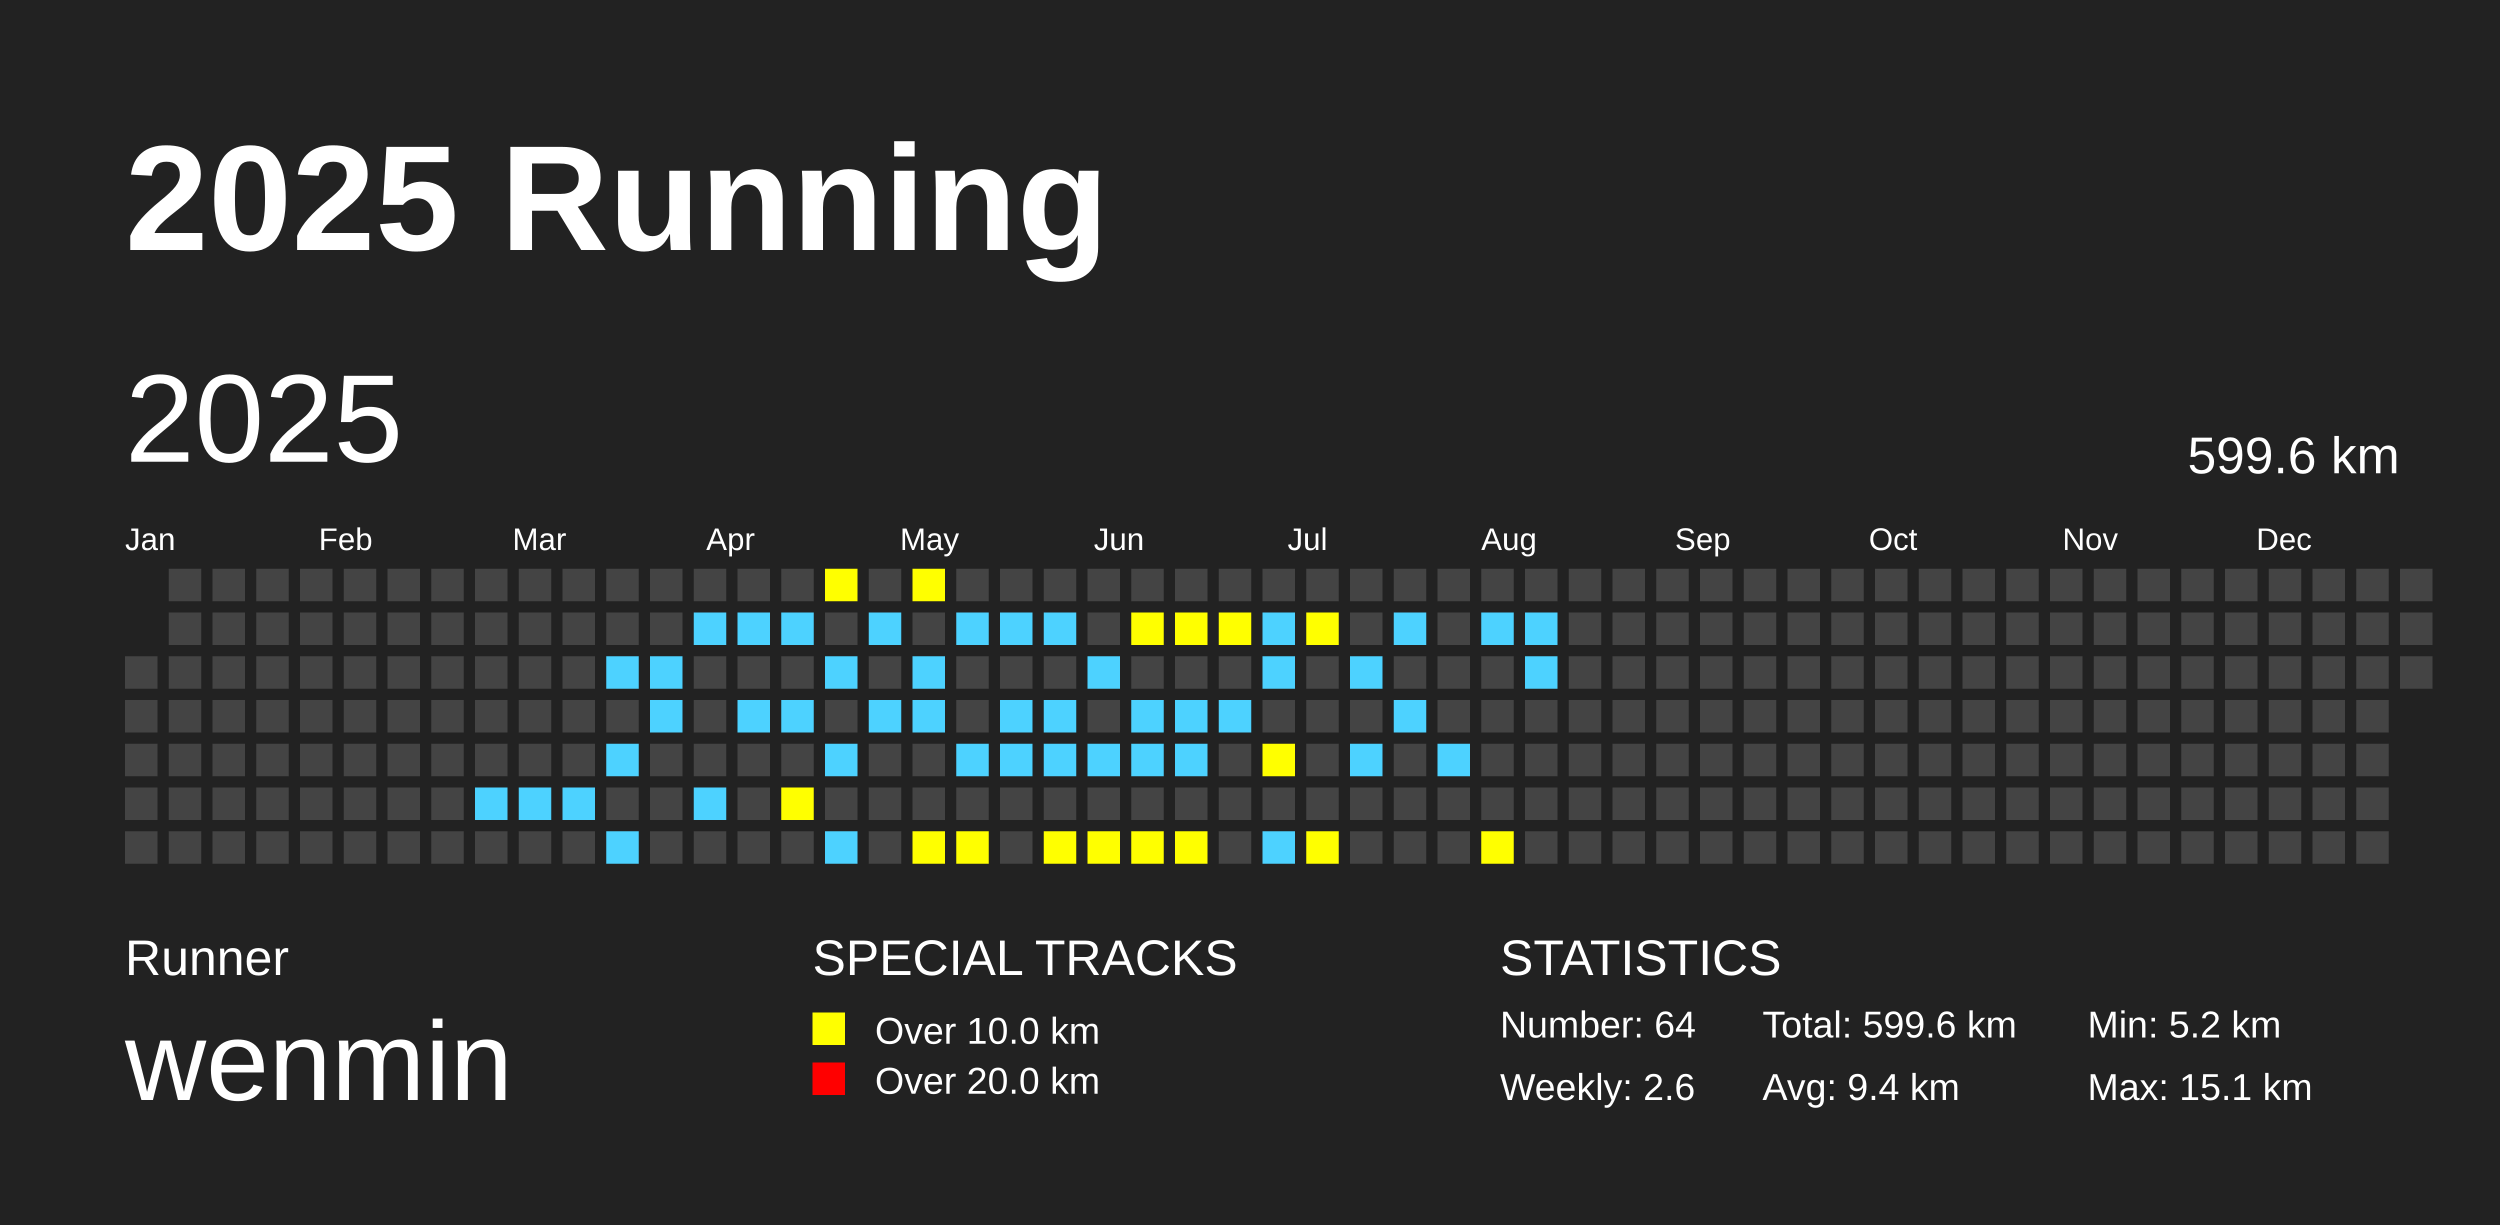
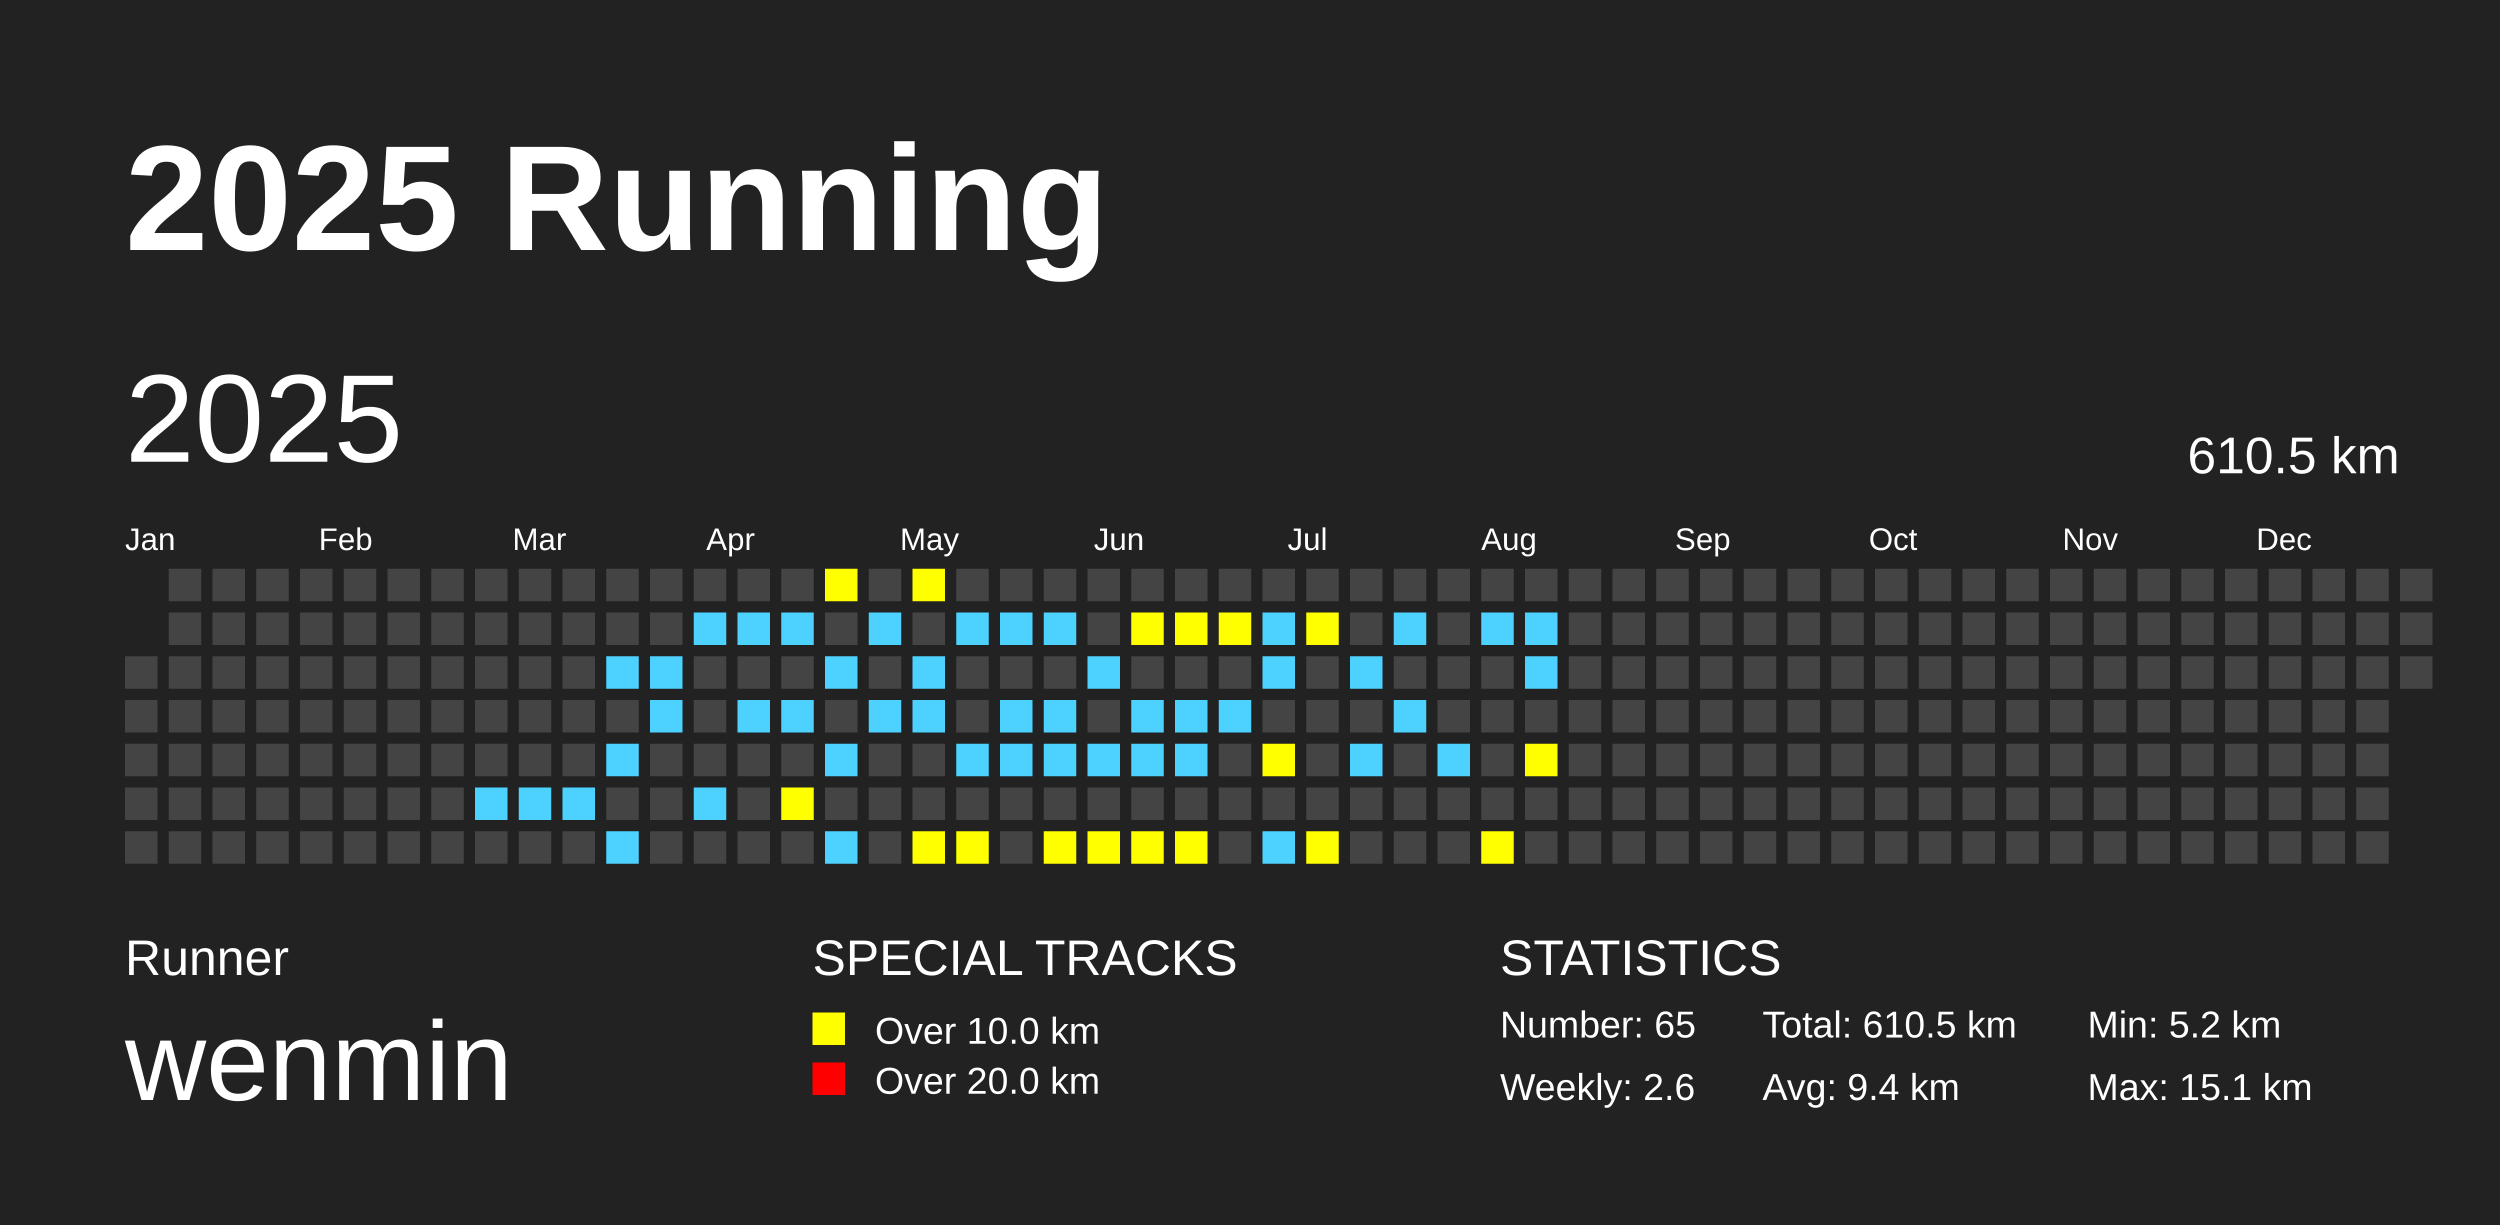
<svg xmlns="http://www.w3.org/2000/svg" baseProfile="full" height="98mm" version="1.1" viewBox="0,0,200,98" width="200mm">
  <defs />
  <rect fill="#222222" height="98" width="200" x="0" y="0" />
  <text fill="#FFFFFF" style="font-size:12px; font-family:Arial; font-weight:bold;" x="10" y="20">2025 Running</text>
  <text fill="#FFFFFF" style="font-size:4px; font-family:Arial" x="10" y="78">Runner</text>
  <text fill="#FFFFFF" style="font-size:9px; font-family:Arial" x="10" y="88">wenmin</text>
  <text fill="#FFFFFF" style="font-size:4px; font-family:Arial" x="65" y="78">SPECIAL TRACKS</text>
  <rect fill="yellow" height="2.6" width="2.6" x="65" y="81" />
  <text fill="#FFFFFF" style="font-size:3px; font-family:Arial" x="70" y="83.5">Over 10.0 km</text>
  <rect fill="red" height="2.6" width="2.6" x="65" y="85" />
  <text fill="#FFFFFF" style="font-size:3px; font-family:Arial" x="70" y="87.5">Over 20.0 km</text>
  <text fill="#FFFFFF" style="font-size:4px; font-family:Arial" x="120" y="78">STATISTICS</text>
-   <text fill="#FFFFFF" style="font-size:3px; font-family:Arial" x="120" y="83">Number: 64</text>
+   <text fill="#FFFFFF" style="font-size:3px; font-family:Arial" x="120" y="83">Number: 65</text>
  <text fill="#FFFFFF" style="font-size:3px; font-family:Arial" x="120" y="88">Weekly: 2.6</text>
-   <text fill="#FFFFFF" style="font-size:3px; font-family:Arial" x="141" y="83">Total: 599.6 km</text>
+   <text fill="#FFFFFF" style="font-size:3px; font-family:Arial" x="141" y="83">Total: 610.5 km</text>
  <text fill="#FFFFFF" style="font-size:3px; font-family:Arial" x="141" y="88">Avg: 9.4 km</text>
  <text fill="#FFFFFF" style="font-size:3px; font-family:Arial" x="167" y="83">Min: 5.2 km</text>
  <text fill="#FFFFFF" style="font-size:3px; font-family:Arial" x="167" y="88">Max: 15.1 km</text>
  <text dominant-baseline="hanging" fill="#FFFFFF" style="font-size:10.0px; font-family:Arial;" x="10" y="30">2025</text>
-   <text dominant-baseline="hanging" fill="#FFFFFF" style="font-size:4.125px; font-family:Arial;" x="175" y="35">599.6 km</text>
+   <text dominant-baseline="hanging" fill="#FFFFFF" style="font-size:4.125px; font-family:Arial;" x="175" y="35">610.5 km</text>
  <text fill="#FFFFFF" style="font-size:2.5px; font-family:Arial" x="10.0" y="44">Jan</text>
  <text fill="#FFFFFF" style="font-size:2.5px; font-family:Arial" x="25.5" y="44">Feb</text>
  <text fill="#FFFFFF" style="font-size:2.5px; font-family:Arial" x="41.0" y="44">Mar</text>
  <text fill="#FFFFFF" style="font-size:2.5px; font-family:Arial" x="56.5" y="44">Apr</text>
  <text fill="#FFFFFF" style="font-size:2.5px; font-family:Arial" x="72.0" y="44">May</text>
  <text fill="#FFFFFF" style="font-size:2.5px; font-family:Arial" x="87.5" y="44">Jun</text>
  <text fill="#FFFFFF" style="font-size:2.5px; font-family:Arial" x="103.0" y="44">Jul</text>
  <text fill="#FFFFFF" style="font-size:2.5px; font-family:Arial" x="118.5" y="44">Aug</text>
  <text fill="#FFFFFF" style="font-size:2.5px; font-family:Arial" x="134.0" y="44">Sep</text>
  <text fill="#FFFFFF" style="font-size:2.5px; font-family:Arial" x="149.5" y="44">Oct</text>
  <text fill="#FFFFFF" style="font-size:2.5px; font-family:Arial" x="165.0" y="44">Nov</text>
  <text fill="#FFFFFF" style="font-size:2.5px; font-family:Arial" x="180.5" y="44">Dec</text>
  <rect fill="#444444" height="2.6" width="2.6" x="10.0" y="52.5" />
  <rect fill="#444444" height="2.6" width="2.6" x="10.0" y="56.0" />
  <rect fill="#444444" height="2.6" width="2.6" x="10.0" y="59.5" />
  <rect fill="#444444" height="2.6" width="2.6" x="10.0" y="63.0" />
  <rect fill="#444444" height="2.6" width="2.6" x="10.0" y="66.5" />
  <rect fill="#444444" height="2.6" width="2.6" x="13.5" y="45.5" />
  <rect fill="#444444" height="2.6" width="2.6" x="13.5" y="49.0" />
  <rect fill="#444444" height="2.6" width="2.6" x="13.5" y="52.5" />
  <rect fill="#444444" height="2.6" width="2.6" x="13.5" y="56.0" />
  <rect fill="#444444" height="2.6" width="2.6" x="13.5" y="59.5" />
  <rect fill="#444444" height="2.6" width="2.6" x="13.5" y="63.0" />
  <rect fill="#444444" height="2.6" width="2.6" x="13.5" y="66.5" />
  <rect fill="#444444" height="2.6" width="2.6" x="17.0" y="45.5" />
  <rect fill="#444444" height="2.6" width="2.6" x="17.0" y="49.0" />
  <rect fill="#444444" height="2.6" width="2.6" x="17.0" y="52.5" />
  <rect fill="#444444" height="2.6" width="2.6" x="17.0" y="56.0" />
  <rect fill="#444444" height="2.6" width="2.6" x="17.0" y="59.5" />
  <rect fill="#444444" height="2.6" width="2.6" x="17.0" y="63.0" />
  <rect fill="#444444" height="2.6" width="2.6" x="17.0" y="66.5" />
  <rect fill="#444444" height="2.6" width="2.6" x="20.5" y="45.5" />
  <rect fill="#444444" height="2.6" width="2.6" x="20.5" y="49.0" />
  <rect fill="#444444" height="2.6" width="2.6" x="20.5" y="52.5" />
  <rect fill="#444444" height="2.6" width="2.6" x="20.5" y="56.0" />
  <rect fill="#444444" height="2.6" width="2.6" x="20.5" y="59.5" />
  <rect fill="#444444" height="2.6" width="2.6" x="20.5" y="63.0" />
  <rect fill="#444444" height="2.6" width="2.6" x="20.5" y="66.5" />
  <rect fill="#444444" height="2.6" width="2.6" x="24.0" y="45.5" />
  <rect fill="#444444" height="2.6" width="2.6" x="24.0" y="49.0" />
  <rect fill="#444444" height="2.6" width="2.6" x="24.0" y="52.5" />
  <rect fill="#444444" height="2.6" width="2.6" x="24.0" y="56.0" />
  <rect fill="#444444" height="2.6" width="2.6" x="24.0" y="59.5" />
  <rect fill="#444444" height="2.6" width="2.6" x="24.0" y="63.0" />
  <rect fill="#444444" height="2.6" width="2.6" x="24.0" y="66.5" />
  <rect fill="#444444" height="2.6" width="2.6" x="27.5" y="45.5" />
  <rect fill="#444444" height="2.6" width="2.6" x="27.5" y="49.0" />
  <rect fill="#444444" height="2.6" width="2.6" x="27.5" y="52.5" />
  <rect fill="#444444" height="2.6" width="2.6" x="27.5" y="56.0" />
  <rect fill="#444444" height="2.6" width="2.6" x="27.5" y="59.5" />
  <rect fill="#444444" height="2.6" width="2.6" x="27.5" y="63.0" />
  <rect fill="#444444" height="2.6" width="2.6" x="27.5" y="66.5" />
  <rect fill="#444444" height="2.6" width="2.6" x="31.0" y="45.5" />
  <rect fill="#444444" height="2.6" width="2.6" x="31.0" y="49.0" />
  <rect fill="#444444" height="2.6" width="2.6" x="31.0" y="52.5" />
  <rect fill="#444444" height="2.6" width="2.6" x="31.0" y="56.0" />
  <rect fill="#444444" height="2.6" width="2.6" x="31.0" y="59.5" />
  <rect fill="#444444" height="2.6" width="2.6" x="31.0" y="63.0" />
  <rect fill="#444444" height="2.6" width="2.6" x="31.0" y="66.5" />
  <rect fill="#444444" height="2.6" width="2.6" x="34.5" y="45.5" />
  <rect fill="#444444" height="2.6" width="2.6" x="34.5" y="49.0" />
  <rect fill="#444444" height="2.6" width="2.6" x="34.5" y="52.5" />
  <rect fill="#444444" height="2.6" width="2.6" x="34.5" y="56.0" />
  <rect fill="#444444" height="2.6" width="2.6" x="34.5" y="59.5" />
  <rect fill="#444444" height="2.6" width="2.6" x="34.5" y="63.0" />
  <rect fill="#444444" height="2.6" width="2.6" x="34.5" y="66.5" />
  <rect fill="#444444" height="2.6" width="2.6" x="38.0" y="45.5" />
  <rect fill="#444444" height="2.6" width="2.6" x="38.0" y="49.0" />
  <rect fill="#444444" height="2.6" width="2.6" x="38.0" y="52.5" />
  <rect fill="#444444" height="2.6" width="2.6" x="38.0" y="56.0" />
  <rect fill="#444444" height="2.6" width="2.6" x="38.0" y="59.5" />
  <rect fill="#4DD2FF" height="2.6" width="2.6" x="38.0" y="63.0" />
  <rect fill="#444444" height="2.6" width="2.6" x="38.0" y="66.5" />
  <rect fill="#444444" height="2.6" width="2.6" x="41.5" y="45.5" />
  <rect fill="#444444" height="2.6" width="2.6" x="41.5" y="49.0" />
  <rect fill="#444444" height="2.6" width="2.6" x="41.5" y="52.5" />
  <rect fill="#444444" height="2.6" width="2.6" x="41.5" y="56.0" />
  <rect fill="#444444" height="2.6" width="2.6" x="41.5" y="59.5" />
  <rect fill="#4DD2FF" height="2.6" width="2.6" x="41.5" y="63.0" />
  <rect fill="#444444" height="2.6" width="2.6" x="41.5" y="66.5" />
  <rect fill="#444444" height="2.6" width="2.6" x="45.0" y="45.5" />
  <rect fill="#444444" height="2.6" width="2.6" x="45.0" y="49.0" />
  <rect fill="#444444" height="2.6" width="2.6" x="45.0" y="52.5" />
  <rect fill="#444444" height="2.6" width="2.6" x="45.0" y="56.0" />
  <rect fill="#444444" height="2.6" width="2.6" x="45.0" y="59.5" />
  <rect fill="#4DD2FF" height="2.6" width="2.6" x="45.0" y="63.0" />
  <rect fill="#444444" height="2.6" width="2.6" x="45.0" y="66.5" />
  <rect fill="#444444" height="2.6" width="2.6" x="48.5" y="45.5" />
  <rect fill="#444444" height="2.6" width="2.6" x="48.5" y="49.0" />
  <rect fill="#4DD2FF" height="2.6" width="2.6" x="48.5" y="52.5" />
  <rect fill="#444444" height="2.6" width="2.6" x="48.5" y="56.0" />
  <rect fill="#4DD2FF" height="2.6" width="2.6" x="48.5" y="59.5" />
  <rect fill="#444444" height="2.6" width="2.6" x="48.5" y="63.0" />
  <rect fill="#4DD2FF" height="2.6" width="2.6" x="48.5" y="66.5" />
  <rect fill="#444444" height="2.6" width="2.6" x="52.0" y="45.5" />
  <rect fill="#444444" height="2.6" width="2.6" x="52.0" y="49.0" />
  <rect fill="#4DD2FF" height="2.6" width="2.6" x="52.0" y="52.5" />
  <rect fill="#4DD2FF" height="2.6" width="2.6" x="52.0" y="56.0" />
  <rect fill="#444444" height="2.6" width="2.6" x="52.0" y="59.5" />
  <rect fill="#444444" height="2.6" width="2.6" x="52.0" y="63.0" />
  <rect fill="#444444" height="2.6" width="2.6" x="52.0" y="66.5" />
  <rect fill="#444444" height="2.6" width="2.6" x="55.5" y="45.5" />
  <rect fill="#4DD2FF" height="2.6" width="2.6" x="55.5" y="49.0" />
  <rect fill="#444444" height="2.6" width="2.6" x="55.5" y="52.5" />
  <rect fill="#444444" height="2.6" width="2.6" x="55.5" y="56.0" />
  <rect fill="#444444" height="2.6" width="2.6" x="55.5" y="59.5" />
  <rect fill="#4DD2FF" height="2.6" width="2.6" x="55.5" y="63.0" />
  <rect fill="#444444" height="2.6" width="2.6" x="55.5" y="66.5" />
  <rect fill="#444444" height="2.6" width="2.6" x="59.0" y="45.5" />
  <rect fill="#4DD2FF" height="2.6" width="2.6" x="59.0" y="49.0" />
  <rect fill="#444444" height="2.6" width="2.6" x="59.0" y="52.5" />
  <rect fill="#4DD2FF" height="2.6" width="2.6" x="59.0" y="56.0" />
  <rect fill="#444444" height="2.6" width="2.6" x="59.0" y="59.5" />
  <rect fill="#444444" height="2.6" width="2.6" x="59.0" y="63.0" />
  <rect fill="#444444" height="2.6" width="2.6" x="59.0" y="66.5" />
  <rect fill="#444444" height="2.6" width="2.6" x="62.5" y="45.5" />
  <rect fill="#4DD2FF" height="2.6" width="2.6" x="62.5" y="49.0" />
  <rect fill="#444444" height="2.6" width="2.6" x="62.5" y="52.5" />
  <rect fill="#4DD2FF" height="2.6" width="2.6" x="62.5" y="56.0" />
  <rect fill="#444444" height="2.6" width="2.6" x="62.5" y="59.5" />
  <rect fill="yellow" height="2.6" width="2.6" x="62.5" y="63.0" />
  <rect fill="#444444" height="2.6" width="2.6" x="62.5" y="66.5" />
  <rect fill="yellow" height="2.6" width="2.6" x="66.0" y="45.5" />
  <rect fill="#444444" height="2.6" width="2.6" x="66.0" y="49.0" />
  <rect fill="#4DD2FF" height="2.6" width="2.6" x="66.0" y="52.5" />
  <rect fill="#444444" height="2.6" width="2.6" x="66.0" y="56.0" />
  <rect fill="#4DD2FF" height="2.6" width="2.6" x="66.0" y="59.5" />
  <rect fill="#444444" height="2.6" width="2.6" x="66.0" y="63.0" />
  <rect fill="#4DD2FF" height="2.6" width="2.6" x="66.0" y="66.5" />
  <rect fill="#444444" height="2.6" width="2.6" x="69.5" y="45.5" />
  <rect fill="#4DD2FF" height="2.6" width="2.6" x="69.5" y="49.0" />
  <rect fill="#444444" height="2.6" width="2.6" x="69.5" y="52.5" />
  <rect fill="#4DD2FF" height="2.6" width="2.6" x="69.5" y="56.0" />
  <rect fill="#444444" height="2.6" width="2.6" x="69.5" y="59.5" />
  <rect fill="#444444" height="2.6" width="2.6" x="69.5" y="63.0" />
  <rect fill="#444444" height="2.6" width="2.6" x="69.5" y="66.5" />
  <rect fill="yellow" height="2.6" width="2.6" x="73.0" y="45.5" />
  <rect fill="#444444" height="2.6" width="2.6" x="73.0" y="49.0" />
  <rect fill="#4DD2FF" height="2.6" width="2.6" x="73.0" y="52.5" />
  <rect fill="#4DD2FF" height="2.6" width="2.6" x="73.0" y="56.0" />
  <rect fill="#444444" height="2.6" width="2.6" x="73.0" y="59.5" />
  <rect fill="#444444" height="2.6" width="2.6" x="73.0" y="63.0" />
  <rect fill="yellow" height="2.6" width="2.6" x="73.0" y="66.5" />
  <rect fill="#444444" height="2.6" width="2.6" x="76.5" y="45.5" />
  <rect fill="#4DD2FF" height="2.6" width="2.6" x="76.5" y="49.0" />
  <rect fill="#444444" height="2.6" width="2.6" x="76.5" y="52.5" />
  <rect fill="#444444" height="2.6" width="2.6" x="76.5" y="56.0" />
  <rect fill="#4DD2FF" height="2.6" width="2.6" x="76.5" y="59.5" />
  <rect fill="#444444" height="2.6" width="2.6" x="76.5" y="63.0" />
  <rect fill="yellow" height="2.6" width="2.6" x="76.5" y="66.5" />
  <rect fill="#444444" height="2.6" width="2.6" x="80.0" y="45.5" />
  <rect fill="#4DD2FF" height="2.6" width="2.6" x="80.0" y="49.0" />
  <rect fill="#444444" height="2.6" width="2.6" x="80.0" y="52.5" />
  <rect fill="#4DD2FF" height="2.6" width="2.6" x="80.0" y="56.0" />
  <rect fill="#4DD2FF" height="2.6" width="2.6" x="80.0" y="59.5" />
  <rect fill="#444444" height="2.6" width="2.6" x="80.0" y="63.0" />
  <rect fill="#444444" height="2.6" width="2.6" x="80.0" y="66.5" />
  <rect fill="#444444" height="2.6" width="2.6" x="83.5" y="45.5" />
  <rect fill="#4DD2FF" height="2.6" width="2.6" x="83.5" y="49.0" />
  <rect fill="#444444" height="2.6" width="2.6" x="83.5" y="52.5" />
  <rect fill="#4DD2FF" height="2.6" width="2.6" x="83.5" y="56.0" />
  <rect fill="#4DD2FF" height="2.6" width="2.6" x="83.5" y="59.5" />
  <rect fill="#444444" height="2.6" width="2.6" x="83.5" y="63.0" />
  <rect fill="yellow" height="2.6" width="2.6" x="83.5" y="66.5" />
  <rect fill="#444444" height="2.6" width="2.6" x="87.0" y="45.5" />
  <rect fill="#444444" height="2.6" width="2.6" x="87.0" y="49.0" />
  <rect fill="#4DD2FF" height="2.6" width="2.6" x="87.0" y="52.5" />
  <rect fill="#444444" height="2.6" width="2.6" x="87.0" y="56.0" />
  <rect fill="#4DD2FF" height="2.6" width="2.6" x="87.0" y="59.5" />
  <rect fill="#444444" height="2.6" width="2.6" x="87.0" y="63.0" />
  <rect fill="yellow" height="2.6" width="2.6" x="87.0" y="66.5" />
  <rect fill="#444444" height="2.6" width="2.6" x="90.5" y="45.5" />
  <rect fill="yellow" height="2.6" width="2.6" x="90.5" y="49.0" />
  <rect fill="#444444" height="2.6" width="2.6" x="90.5" y="52.5" />
  <rect fill="#4DD2FF" height="2.6" width="2.6" x="90.5" y="56.0" />
  <rect fill="#4DD2FF" height="2.6" width="2.6" x="90.5" y="59.5" />
  <rect fill="#444444" height="2.6" width="2.6" x="90.5" y="63.0" />
  <rect fill="yellow" height="2.6" width="2.6" x="90.5" y="66.5" />
  <rect fill="#444444" height="2.6" width="2.6" x="94.0" y="45.5" />
  <rect fill="yellow" height="2.6" width="2.6" x="94.0" y="49.0" />
  <rect fill="#444444" height="2.6" width="2.6" x="94.0" y="52.5" />
  <rect fill="#4DD2FF" height="2.6" width="2.6" x="94.0" y="56.0" />
  <rect fill="#4DD2FF" height="2.6" width="2.6" x="94.0" y="59.5" />
  <rect fill="#444444" height="2.6" width="2.6" x="94.0" y="63.0" />
  <rect fill="yellow" height="2.6" width="2.6" x="94.0" y="66.5" />
  <rect fill="#444444" height="2.6" width="2.6" x="97.5" y="45.5" />
  <rect fill="yellow" height="2.6" width="2.6" x="97.5" y="49.0" />
  <rect fill="#444444" height="2.6" width="2.6" x="97.5" y="52.5" />
  <rect fill="#4DD2FF" height="2.6" width="2.6" x="97.5" y="56.0" />
  <rect fill="#444444" height="2.6" width="2.6" x="97.5" y="59.5" />
  <rect fill="#444444" height="2.6" width="2.6" x="97.5" y="63.0" />
  <rect fill="#444444" height="2.6" width="2.6" x="97.5" y="66.5" />
  <rect fill="#444444" height="2.6" width="2.6" x="101.0" y="45.5" />
  <rect fill="#4DD2FF" height="2.6" width="2.6" x="101.0" y="49.0" />
  <rect fill="#4DD2FF" height="2.6" width="2.6" x="101.0" y="52.5" />
  <rect fill="#444444" height="2.6" width="2.6" x="101.0" y="56.0" />
  <rect fill="yellow" height="2.6" width="2.6" x="101.0" y="59.5" />
  <rect fill="#444444" height="2.6" width="2.6" x="101.0" y="63.0" />
  <rect fill="#4DD2FF" height="2.6" width="2.6" x="101.0" y="66.5" />
  <rect fill="#444444" height="2.6" width="2.6" x="104.5" y="45.5" />
  <rect fill="yellow" height="2.6" width="2.6" x="104.5" y="49.0" />
  <rect fill="#444444" height="2.6" width="2.6" x="104.5" y="52.5" />
  <rect fill="#444444" height="2.6" width="2.6" x="104.5" y="56.0" />
  <rect fill="#444444" height="2.6" width="2.6" x="104.5" y="59.5" />
  <rect fill="#444444" height="2.6" width="2.6" x="104.5" y="63.0" />
  <rect fill="yellow" height="2.6" width="2.6" x="104.5" y="66.5" />
  <rect fill="#444444" height="2.6" width="2.6" x="108.0" y="45.5" />
  <rect fill="#444444" height="2.6" width="2.6" x="108.0" y="49.0" />
  <rect fill="#4DD2FF" height="2.6" width="2.6" x="108.0" y="52.5" />
  <rect fill="#444444" height="2.6" width="2.6" x="108.0" y="56.0" />
  <rect fill="#4DD2FF" height="2.6" width="2.6" x="108.0" y="59.5" />
  <rect fill="#444444" height="2.6" width="2.6" x="108.0" y="63.0" />
  <rect fill="#444444" height="2.6" width="2.6" x="108.0" y="66.5" />
  <rect fill="#444444" height="2.6" width="2.6" x="111.5" y="45.5" />
  <rect fill="#4DD2FF" height="2.6" width="2.6" x="111.5" y="49.0" />
  <rect fill="#444444" height="2.6" width="2.6" x="111.5" y="52.5" />
  <rect fill="#4DD2FF" height="2.6" width="2.6" x="111.5" y="56.0" />
  <rect fill="#444444" height="2.6" width="2.6" x="111.5" y="59.5" />
  <rect fill="#444444" height="2.6" width="2.6" x="111.5" y="63.0" />
  <rect fill="#444444" height="2.6" width="2.6" x="111.5" y="66.5" />
  <rect fill="#444444" height="2.6" width="2.6" x="115.0" y="45.5" />
  <rect fill="#444444" height="2.6" width="2.6" x="115.0" y="49.0" />
  <rect fill="#444444" height="2.6" width="2.6" x="115.0" y="52.5" />
  <rect fill="#444444" height="2.6" width="2.6" x="115.0" y="56.0" />
  <rect fill="#4DD2FF" height="2.6" width="2.6" x="115.0" y="59.5" />
  <rect fill="#444444" height="2.6" width="2.6" x="115.0" y="63.0" />
  <rect fill="#444444" height="2.6" width="2.6" x="115.0" y="66.5" />
  <rect fill="#444444" height="2.6" width="2.6" x="118.5" y="45.5" />
  <rect fill="#4DD2FF" height="2.6" width="2.6" x="118.5" y="49.0" />
  <rect fill="#444444" height="2.6" width="2.6" x="118.5" y="52.5" />
  <rect fill="#444444" height="2.6" width="2.6" x="118.5" y="56.0" />
  <rect fill="#444444" height="2.6" width="2.6" x="118.5" y="59.5" />
  <rect fill="#444444" height="2.6" width="2.6" x="118.5" y="63.0" />
  <rect fill="yellow" height="2.6" width="2.6" x="118.5" y="66.5" />
  <rect fill="#444444" height="2.6" width="2.6" x="122.0" y="45.5" />
  <rect fill="#4DD2FF" height="2.6" width="2.6" x="122.0" y="49.0" />
  <rect fill="#4DD2FF" height="2.6" width="2.6" x="122.0" y="52.5" />
  <rect fill="#444444" height="2.6" width="2.6" x="122.0" y="56.0" />
-   <rect fill="#444444" height="2.6" width="2.6" x="122.0" y="59.5" />
+   <rect fill="yellow" height="2.6" width="2.6" x="122.0" y="59.5" />
  <rect fill="#444444" height="2.6" width="2.6" x="122.0" y="63.0" />
  <rect fill="#444444" height="2.6" width="2.6" x="122.0" y="66.5" />
  <rect fill="#444444" height="2.6" width="2.6" x="125.5" y="45.5" />
  <rect fill="#444444" height="2.6" width="2.6" x="125.5" y="49.0" />
  <rect fill="#444444" height="2.6" width="2.6" x="125.5" y="52.5" />
  <rect fill="#444444" height="2.6" width="2.6" x="125.5" y="56.0" />
  <rect fill="#444444" height="2.6" width="2.6" x="125.5" y="59.5" />
  <rect fill="#444444" height="2.6" width="2.6" x="125.5" y="63.0" />
  <rect fill="#444444" height="2.6" width="2.6" x="125.5" y="66.5" />
  <rect fill="#444444" height="2.6" width="2.6" x="129.0" y="45.5" />
  <rect fill="#444444" height="2.6" width="2.6" x="129.0" y="49.0" />
  <rect fill="#444444" height="2.6" width="2.6" x="129.0" y="52.5" />
  <rect fill="#444444" height="2.6" width="2.6" x="129.0" y="56.0" />
  <rect fill="#444444" height="2.6" width="2.6" x="129.0" y="59.5" />
  <rect fill="#444444" height="2.6" width="2.6" x="129.0" y="63.0" />
  <rect fill="#444444" height="2.6" width="2.6" x="129.0" y="66.5" />
  <rect fill="#444444" height="2.6" width="2.6" x="132.5" y="45.5" />
  <rect fill="#444444" height="2.6" width="2.6" x="132.5" y="49.0" />
  <rect fill="#444444" height="2.6" width="2.6" x="132.5" y="52.5" />
  <rect fill="#444444" height="2.6" width="2.6" x="132.5" y="56.0" />
  <rect fill="#444444" height="2.6" width="2.6" x="132.5" y="59.5" />
  <rect fill="#444444" height="2.6" width="2.6" x="132.5" y="63.0" />
  <rect fill="#444444" height="2.6" width="2.6" x="132.5" y="66.5" />
  <rect fill="#444444" height="2.6" width="2.6" x="136.0" y="45.5" />
  <rect fill="#444444" height="2.6" width="2.6" x="136.0" y="49.0" />
  <rect fill="#444444" height="2.6" width="2.6" x="136.0" y="52.5" />
  <rect fill="#444444" height="2.6" width="2.6" x="136.0" y="56.0" />
  <rect fill="#444444" height="2.6" width="2.6" x="136.0" y="59.5" />
  <rect fill="#444444" height="2.6" width="2.6" x="136.0" y="63.0" />
  <rect fill="#444444" height="2.6" width="2.6" x="136.0" y="66.5" />
  <rect fill="#444444" height="2.6" width="2.6" x="139.5" y="45.5" />
  <rect fill="#444444" height="2.6" width="2.6" x="139.5" y="49.0" />
  <rect fill="#444444" height="2.6" width="2.6" x="139.5" y="52.5" />
  <rect fill="#444444" height="2.6" width="2.6" x="139.5" y="56.0" />
  <rect fill="#444444" height="2.6" width="2.6" x="139.5" y="59.5" />
  <rect fill="#444444" height="2.6" width="2.6" x="139.5" y="63.0" />
  <rect fill="#444444" height="2.6" width="2.6" x="139.5" y="66.5" />
  <rect fill="#444444" height="2.6" width="2.6" x="143.0" y="45.5" />
  <rect fill="#444444" height="2.6" width="2.6" x="143.0" y="49.0" />
  <rect fill="#444444" height="2.6" width="2.6" x="143.0" y="52.5" />
  <rect fill="#444444" height="2.6" width="2.6" x="143.0" y="56.0" />
  <rect fill="#444444" height="2.6" width="2.6" x="143.0" y="59.5" />
  <rect fill="#444444" height="2.6" width="2.6" x="143.0" y="63.0" />
  <rect fill="#444444" height="2.6" width="2.6" x="143.0" y="66.5" />
  <rect fill="#444444" height="2.6" width="2.6" x="146.5" y="45.5" />
  <rect fill="#444444" height="2.6" width="2.6" x="146.5" y="49.0" />
  <rect fill="#444444" height="2.6" width="2.6" x="146.5" y="52.5" />
  <rect fill="#444444" height="2.6" width="2.6" x="146.5" y="56.0" />
  <rect fill="#444444" height="2.6" width="2.6" x="146.5" y="59.5" />
  <rect fill="#444444" height="2.6" width="2.6" x="146.5" y="63.0" />
  <rect fill="#444444" height="2.6" width="2.6" x="146.5" y="66.5" />
  <rect fill="#444444" height="2.6" width="2.6" x="150.0" y="45.5" />
  <rect fill="#444444" height="2.6" width="2.6" x="150.0" y="49.0" />
  <rect fill="#444444" height="2.6" width="2.6" x="150.0" y="52.5" />
  <rect fill="#444444" height="2.6" width="2.6" x="150.0" y="56.0" />
  <rect fill="#444444" height="2.6" width="2.6" x="150.0" y="59.5" />
  <rect fill="#444444" height="2.6" width="2.6" x="150.0" y="63.0" />
  <rect fill="#444444" height="2.6" width="2.6" x="150.0" y="66.5" />
  <rect fill="#444444" height="2.6" width="2.6" x="153.5" y="45.5" />
  <rect fill="#444444" height="2.6" width="2.6" x="153.5" y="49.0" />
  <rect fill="#444444" height="2.6" width="2.6" x="153.5" y="52.5" />
  <rect fill="#444444" height="2.6" width="2.6" x="153.5" y="56.0" />
  <rect fill="#444444" height="2.6" width="2.6" x="153.5" y="59.5" />
  <rect fill="#444444" height="2.6" width="2.6" x="153.5" y="63.0" />
  <rect fill="#444444" height="2.6" width="2.6" x="153.5" y="66.5" />
  <rect fill="#444444" height="2.6" width="2.6" x="157.0" y="45.5" />
  <rect fill="#444444" height="2.6" width="2.6" x="157.0" y="49.0" />
  <rect fill="#444444" height="2.6" width="2.6" x="157.0" y="52.5" />
  <rect fill="#444444" height="2.6" width="2.6" x="157.0" y="56.0" />
  <rect fill="#444444" height="2.6" width="2.6" x="157.0" y="59.5" />
  <rect fill="#444444" height="2.6" width="2.6" x="157.0" y="63.0" />
  <rect fill="#444444" height="2.6" width="2.6" x="157.0" y="66.5" />
  <rect fill="#444444" height="2.6" width="2.6" x="160.5" y="45.5" />
  <rect fill="#444444" height="2.6" width="2.6" x="160.5" y="49.0" />
  <rect fill="#444444" height="2.6" width="2.6" x="160.5" y="52.5" />
  <rect fill="#444444" height="2.6" width="2.6" x="160.5" y="56.0" />
  <rect fill="#444444" height="2.6" width="2.6" x="160.5" y="59.5" />
  <rect fill="#444444" height="2.6" width="2.6" x="160.5" y="63.0" />
  <rect fill="#444444" height="2.6" width="2.6" x="160.5" y="66.5" />
  <rect fill="#444444" height="2.6" width="2.6" x="164.0" y="45.5" />
  <rect fill="#444444" height="2.6" width="2.6" x="164.0" y="49.0" />
  <rect fill="#444444" height="2.6" width="2.6" x="164.0" y="52.5" />
  <rect fill="#444444" height="2.6" width="2.6" x="164.0" y="56.0" />
  <rect fill="#444444" height="2.6" width="2.6" x="164.0" y="59.5" />
  <rect fill="#444444" height="2.6" width="2.6" x="164.0" y="63.0" />
  <rect fill="#444444" height="2.6" width="2.6" x="164.0" y="66.5" />
  <rect fill="#444444" height="2.6" width="2.6" x="167.5" y="45.5" />
  <rect fill="#444444" height="2.6" width="2.6" x="167.5" y="49.0" />
  <rect fill="#444444" height="2.6" width="2.6" x="167.5" y="52.5" />
  <rect fill="#444444" height="2.6" width="2.6" x="167.5" y="56.0" />
  <rect fill="#444444" height="2.6" width="2.6" x="167.5" y="59.5" />
  <rect fill="#444444" height="2.6" width="2.6" x="167.5" y="63.0" />
  <rect fill="#444444" height="2.6" width="2.6" x="167.5" y="66.5" />
  <rect fill="#444444" height="2.6" width="2.6" x="171.0" y="45.5" />
  <rect fill="#444444" height="2.6" width="2.6" x="171.0" y="49.0" />
  <rect fill="#444444" height="2.6" width="2.6" x="171.0" y="52.5" />
  <rect fill="#444444" height="2.6" width="2.6" x="171.0" y="56.0" />
  <rect fill="#444444" height="2.6" width="2.6" x="171.0" y="59.5" />
  <rect fill="#444444" height="2.6" width="2.6" x="171.0" y="63.0" />
  <rect fill="#444444" height="2.6" width="2.6" x="171.0" y="66.5" />
  <rect fill="#444444" height="2.6" width="2.6" x="174.5" y="45.5" />
  <rect fill="#444444" height="2.6" width="2.6" x="174.5" y="49.0" />
  <rect fill="#444444" height="2.6" width="2.6" x="174.5" y="52.5" />
  <rect fill="#444444" height="2.6" width="2.6" x="174.5" y="56.0" />
  <rect fill="#444444" height="2.6" width="2.6" x="174.5" y="59.5" />
  <rect fill="#444444" height="2.6" width="2.6" x="174.5" y="63.0" />
  <rect fill="#444444" height="2.6" width="2.6" x="174.5" y="66.5" />
  <rect fill="#444444" height="2.6" width="2.6" x="178.0" y="45.5" />
  <rect fill="#444444" height="2.6" width="2.6" x="178.0" y="49.0" />
  <rect fill="#444444" height="2.6" width="2.6" x="178.0" y="52.5" />
  <rect fill="#444444" height="2.6" width="2.6" x="178.0" y="56.0" />
  <rect fill="#444444" height="2.6" width="2.6" x="178.0" y="59.5" />
  <rect fill="#444444" height="2.6" width="2.6" x="178.0" y="63.0" />
  <rect fill="#444444" height="2.6" width="2.6" x="178.0" y="66.5" />
  <rect fill="#444444" height="2.6" width="2.6" x="181.5" y="45.5" />
  <rect fill="#444444" height="2.6" width="2.6" x="181.5" y="49.0" />
  <rect fill="#444444" height="2.6" width="2.6" x="181.5" y="52.5" />
  <rect fill="#444444" height="2.6" width="2.6" x="181.5" y="56.0" />
  <rect fill="#444444" height="2.6" width="2.6" x="181.5" y="59.5" />
  <rect fill="#444444" height="2.6" width="2.6" x="181.5" y="63.0" />
  <rect fill="#444444" height="2.6" width="2.6" x="181.5" y="66.5" />
  <rect fill="#444444" height="2.6" width="2.6" x="185.0" y="45.5" />
  <rect fill="#444444" height="2.6" width="2.6" x="185.0" y="49.0" />
  <rect fill="#444444" height="2.6" width="2.6" x="185.0" y="52.5" />
  <rect fill="#444444" height="2.6" width="2.6" x="185.0" y="56.0" />
  <rect fill="#444444" height="2.6" width="2.6" x="185.0" y="59.5" />
  <rect fill="#444444" height="2.6" width="2.6" x="185.0" y="63.0" />
  <rect fill="#444444" height="2.6" width="2.6" x="185.0" y="66.5" />
  <rect fill="#444444" height="2.6" width="2.6" x="188.5" y="45.5" />
  <rect fill="#444444" height="2.6" width="2.6" x="188.5" y="49.0" />
  <rect fill="#444444" height="2.6" width="2.6" x="188.5" y="52.5" />
  <rect fill="#444444" height="2.6" width="2.6" x="188.5" y="56.0" />
  <rect fill="#444444" height="2.6" width="2.6" x="188.5" y="59.5" />
  <rect fill="#444444" height="2.6" width="2.6" x="188.5" y="63.0" />
  <rect fill="#444444" height="2.6" width="2.6" x="188.5" y="66.5" />
  <rect fill="#444444" height="2.6" width="2.6" x="192.0" y="45.5" />
  <rect fill="#444444" height="2.6" width="2.6" x="192.0" y="49.0" />
  <rect fill="#444444" height="2.6" width="2.6" x="192.0" y="52.5" />
</svg>
